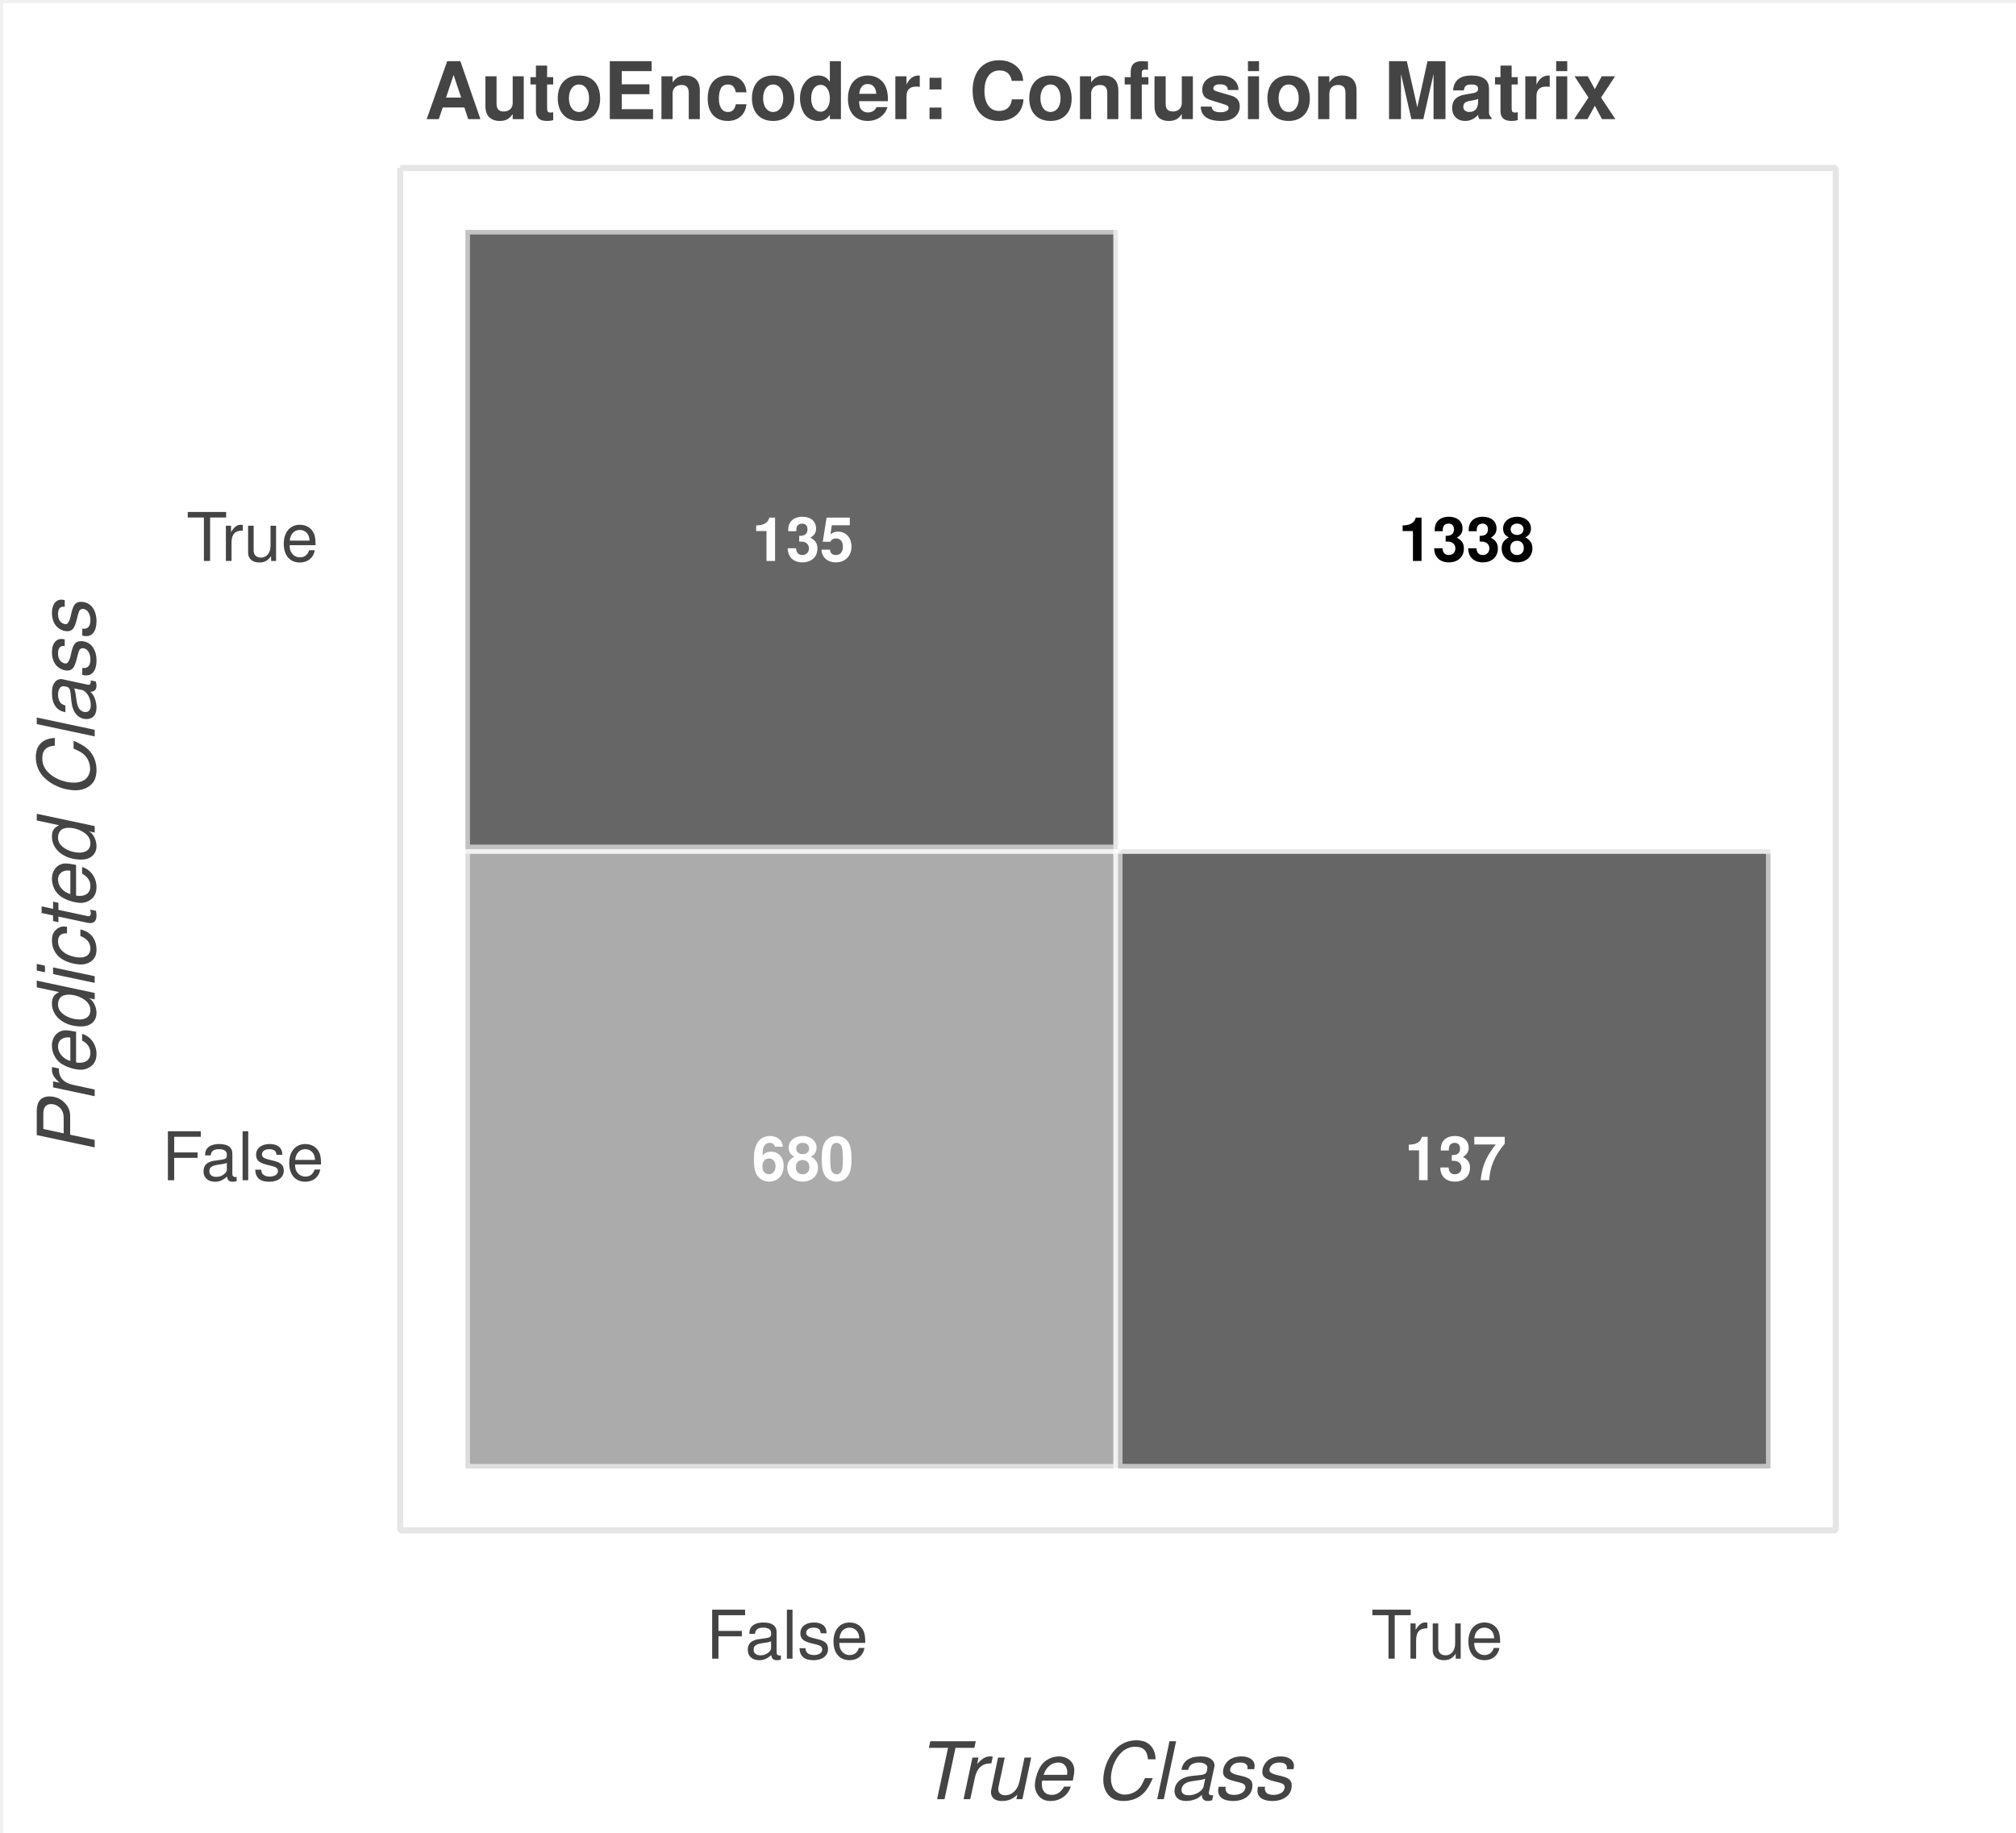
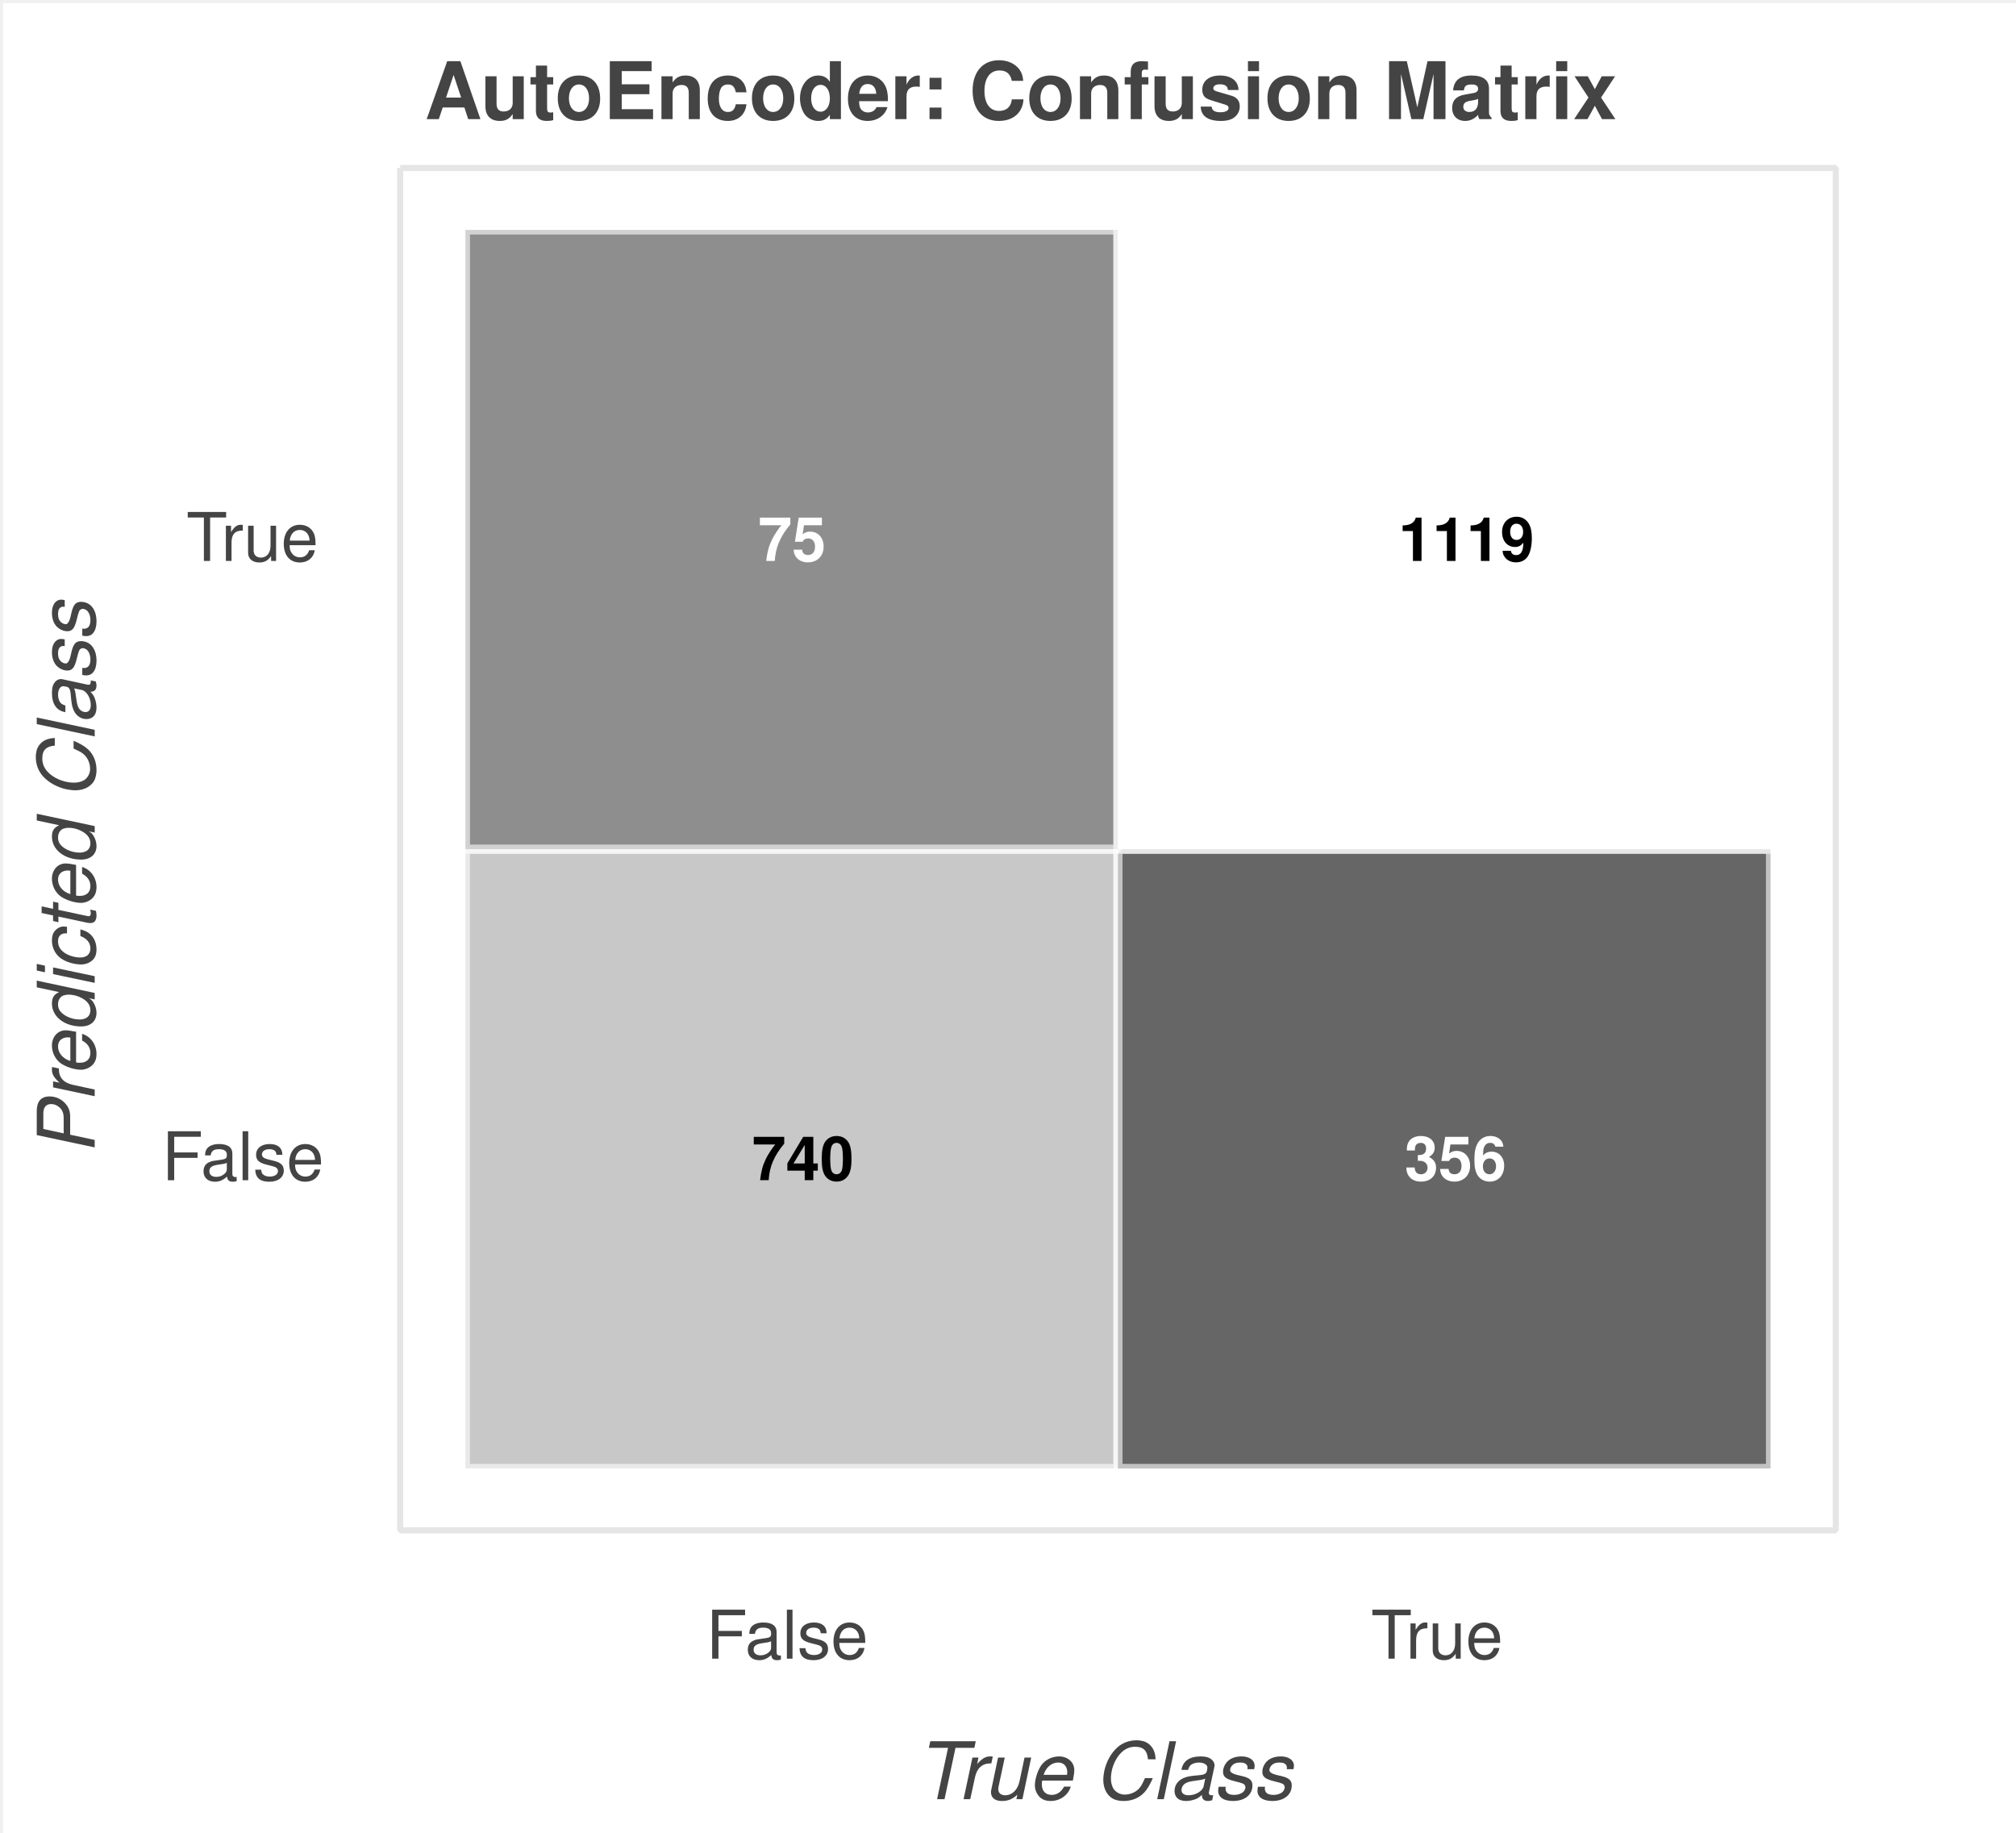
<svg xmlns="http://www.w3.org/2000/svg" version="1.1" width="330" height="300">
  <defs>
-     <clipPath id="zbmWzxgiaceS">
+     <clipPath id="nxCGVwxUTPrn">
      <path fill="none" stroke="none" d="M 65.5 27.5 L 300.5 27.5 L 300.5 250.5 L 65.5 250.5 L 65.5 27.5" />
    </clipPath>
-     <clipPath id="wyWIDdIdEeoT">
+     <clipPath id="bARABBtxbtTv">
      <path fill="none" stroke="none" d="M 65.5 27.5 L 300.5 27.5 L 300.5 250.5 L 65.5 250.5 L 65.5 27.5" />
    </clipPath>
-     <clipPath id="hBnJgeSTBwgv">
+     <clipPath id="syHXUdhsNnLe">
      <path fill="none" stroke="none" d="M 65.5 27.5 L 300.5 27.5 L 300.5 250.5 L 65.5 250.5 L 65.5 27.5" />
    </clipPath>
-     <clipPath id="gTWcpKrhlADF">
+     <clipPath id="tRBgXhOQTASe">
      <path fill="none" stroke="none" d="M 65.5 27.5 L 300.5 27.5 L 300.5 250.5 L 65.5 250.5 L 65.5 27.5" />
    </clipPath>
-     <clipPath id="UmXisDTvohLR">
+     <clipPath id="GAgHmVdevqOd">
      <path fill="none" stroke="none" d="M 65.5 27.5 L 300.5 27.5 L 300.5 250.5 L 65.5 250.5 L 65.5 27.5" />
    </clipPath>
-     <clipPath id="wUEziyTTNEzA">
+     <clipPath id="HgqEJmprfQiV">
      <path fill="none" stroke="none" d="M 65.5 27.5 L 300.5 27.5 L 300.5 250.5 L 65.5 250.5 L 65.5 27.5" />
    </clipPath>
-     <clipPath id="tqNOkWMNgXzF">
+     <clipPath id="TRMGtQELfRAa">
      <path fill="none" stroke="none" d="M 65.5 27.5 L 300.5 27.5 L 300.5 250.5 L 65.5 250.5 L 65.5 27.5" />
    </clipPath>
-     <clipPath id="wJqwiclxNldB">
+     <clipPath id="fdAtghHoaEoB">
      <path fill="none" stroke="none" d="M 65.5 27.5 L 300.5 27.5 L 300.5 250.5 L 65.5 250.5 L 65.5 27.5" />
    </clipPath>
  </defs>
  <path fill="rgb(255,255,255)" stroke="none" paint-order="stroke" d="M 0.5 0.5 L 330.5 0.5 L 330.5 300.5 L 0.5 300.5 L 0.5 0.5" fill-opacity="1" />
  <rect fill="#FFFFFF" stroke="none" x="65" y="27" width="235" height="223" transform="matrix(1, 0, 0, 1, 0.5, 0.5)" />
  <path fill="rgb(255,255,255)" stroke="none" paint-order="stroke" d="M 65.5 27.5 L 300.5 27.5 L 300.5 250.5 L 65.5 250.5 L 65.5 27.5" fill-opacity="1" />
  <path fill="none" stroke="rgb(229,229,229)" paint-order="fill" d="M 65.5 27.5 L 300.5 27.5 L 300.5 250.5 L 65.5 250.5 L 65.5 27.5" stroke-opacity="1" stroke-linejoin="bevel" stroke-miterlimit="10" stroke-dasharray="" />
-   <path fill="rgb(115,115,115)" stroke="rgb(255,255,255)" paint-order="fill" d="M 76.182 139 L 183 139 L 183 240.364 L 76.182 240.364 L 76.182 139" fill-opacity="0.6" clip-path="url(#hBnJgeSTBwgv)" stroke-opacity="0.6" stroke-linejoin="bevel" stroke-miterlimit="10" stroke-width="1.5" stroke-dasharray="" />
-   <path fill="rgb(0,0,0)" stroke="rgb(255,255,255)" paint-order="fill" d="M 183 139 L 289.818 139 L 289.818 240.364 L 183 240.364 L 183 139" fill-opacity="0.6" clip-path="url(#hBnJgeSTBwgv)" stroke-opacity="0.6" stroke-linejoin="bevel" stroke-miterlimit="10" stroke-width="1.5" stroke-dasharray="" />
-   <path fill="rgb(0,0,0)" stroke="rgb(255,255,255)" paint-order="fill" d="M 76.182 37.636 L 183 37.636 L 183 139 L 76.182 139 L 76.182 37.636" fill-opacity="0.6" clip-path="url(#hBnJgeSTBwgv)" stroke-opacity="0.6" stroke-linejoin="bevel" stroke-miterlimit="10" stroke-width="1.5" stroke-dasharray="" />
-   <path fill="rgb(255,255,255)" stroke="rgb(255,255,255)" paint-order="fill" d="M 183 37.636 L 289.818 37.636 L 289.818 139 L 183 139 L 183 37.636" fill-opacity="0.6" clip-path="url(#hBnJgeSTBwgv)" stroke-opacity="0.6" stroke-linejoin="bevel" stroke-miterlimit="10" stroke-width="1.5" stroke-dasharray="" />
+   <path fill="rgb(163,163,163)" stroke="rgb(255,255,255)" paint-order="fill" d="M 76.182 139 L 183 139 L 183 240.364 L 76.182 240.364 L 76.182 139" fill-opacity="0.6" clip-path="url(#syHXUdhsNnLe)" stroke-opacity="0.6" stroke-linejoin="bevel" stroke-miterlimit="10" stroke-width="1.5" stroke-dasharray="" />
+   <path fill="rgb(0,0,0)" stroke="rgb(255,255,255)" paint-order="fill" d="M 183 139 L 289.818 139 L 289.818 240.364 L 183 240.364 L 183 139" fill-opacity="0.6" clip-path="url(#syHXUdhsNnLe)" stroke-opacity="0.6" stroke-linejoin="bevel" stroke-miterlimit="10" stroke-width="1.5" stroke-dasharray="" />
+   <path fill="rgb(68,68,68)" stroke="rgb(255,255,255)" paint-order="fill" d="M 76.182 37.636 L 183 37.636 L 183 139 L 76.182 139 L 76.182 37.636" fill-opacity="0.6" clip-path="url(#syHXUdhsNnLe)" stroke-opacity="0.6" stroke-linejoin="bevel" stroke-miterlimit="10" stroke-width="1.5" stroke-dasharray="" />
+   <path fill="rgb(255,255,255)" stroke="rgb(255,255,255)" paint-order="fill" d="M 183 37.636 L 289.818 37.636 L 289.818 139 L 183 139 L 183 37.636" fill-opacity="0.6" clip-path="url(#syHXUdhsNnLe)" stroke-opacity="0.6" stroke-linejoin="bevel" stroke-miterlimit="10" stroke-width="1.5" stroke-dasharray="" />
  <text fill="rgb(68,68,68)" stroke="none" font-family="helvetica" font-size="11px" font-style="normal" font-weight="normal" text-decoration="normal" x="115.091" y="271" text-anchor="start" dominant-baseline="alphabetic" transform="matrix(1, 0, 0, 1, 0.5, 0.5)" fill-opacity="1">False</text>
  <text fill="rgb(68,68,68)" stroke="none" font-family="helvetica" font-size="11px" font-style="normal" font-weight="normal" text-decoration="normal" x="223.909" y="271" text-anchor="start" dominant-baseline="alphabetic" transform="matrix(1, 0, 0, 1, 0.5, 0.5)" fill-opacity="1">True</text>
  <text fill="rgb(68,68,68)" stroke="none" font-family="helvetica" font-size="13px" font-style="italic" font-weight="normal" text-decoration="normal" x="149.5" y="294" text-anchor="start" dominant-baseline="alphabetic" transform="matrix(1, 0, 0, 1, 0.5, 0.5)" fill-opacity="1">True Class</text>
  <text fill="rgb(68,68,68)" stroke="none" font-family="helvetica" font-size="11px" font-style="normal" font-weight="normal" text-decoration="normal" x="26" y="192.682" text-anchor="start" dominant-baseline="alphabetic" transform="matrix(1, 0, 0, 1, 0.5, 0.5)" fill-opacity="1">False</text>
  <text fill="rgb(68,68,68)" stroke="none" font-family="helvetica" font-size="11px" font-style="normal" font-weight="normal" text-decoration="normal" x="30" y="91.318" text-anchor="start" dominant-baseline="alphabetic" transform="matrix(1, 0, 0, 1, 0.5, 0.5)" fill-opacity="1">True</text>
  <text fill="rgb(68,68,68)" stroke="none" font-family="helvetica" font-size="13px" font-style="italic" font-weight="normal" text-decoration="normal" x="-32" y="135.5" text-anchor="start" dominant-baseline="alphabetic" transform="matrix(6.123233995736766e-17, -1, 1, 6.123233995736766e-17, -120, 157)" fill-opacity="1">Predicted Class</text>
-   <g clip-path="url(#gTWcpKrhlADF)">
-     <text fill="rgb(255,255,255)" stroke="none" font-family="helvetica" font-size="10px" font-style="normal" font-weight="bold" text-decoration="normal" x="122.591" y="192.682" text-anchor="start" dominant-baseline="alphabetic" transform="matrix(1, 0, 0, 1, 0.5, 0.5)" fill-opacity="1">680</text>
+   <g clip-path="url(#tRBgXhOQTASe)">
+     <text fill="rgb(0,0,0)" stroke="none" font-family="helvetica" font-size="10px" font-style="normal" font-weight="bold" text-decoration="normal" x="122.591" y="192.682" text-anchor="start" dominant-baseline="alphabetic" transform="matrix(1, 0, 0, 1, 0.5, 0.5)" fill-opacity="1">740</text>
  </g>
-   <g clip-path="url(#UmXisDTvohLR)">
-     <text fill="rgb(255,255,255)" stroke="none" font-family="helvetica" font-size="10px" font-style="normal" font-weight="bold" text-decoration="normal" x="122.591" y="91.318" text-anchor="start" dominant-baseline="alphabetic" transform="matrix(1, 0, 0, 1, 0.5, 0.5)" fill-opacity="1">135</text>
+   <g clip-path="url(#GAgHmVdevqOd)">
+     <text fill="rgb(255,255,255)" stroke="none" font-family="helvetica" font-size="10px" font-style="normal" font-weight="bold" text-decoration="normal" x="123.591" y="91.318" text-anchor="start" dominant-baseline="alphabetic" transform="matrix(1, 0, 0, 1, 0.5, 0.5)" fill-opacity="1">75</text>
  </g>
-   <g clip-path="url(#wUEziyTTNEzA)">
-     <text fill="rgb(255,255,255)" stroke="none" font-family="helvetica" font-size="10px" font-style="normal" font-weight="bold" text-decoration="normal" x="229.409" y="192.682" text-anchor="start" dominant-baseline="alphabetic" transform="matrix(1, 0, 0, 1, 0.5, 0.5)" fill-opacity="1">137</text>
+   <g clip-path="url(#HgqEJmprfQiV)">
+     <text fill="rgb(255,255,255)" stroke="none" font-family="helvetica" font-size="10px" font-style="normal" font-weight="bold" text-decoration="normal" x="229.409" y="192.682" text-anchor="start" dominant-baseline="alphabetic" transform="matrix(1, 0, 0, 1, 0.5, 0.5)" fill-opacity="1">356</text>
  </g>
-   <g clip-path="url(#tqNOkWMNgXzF)">
-     <text fill="rgb(0,0,0)" stroke="none" font-family="helvetica" font-size="10px" font-style="normal" font-weight="bold" text-decoration="normal" x="228.409" y="91.318" text-anchor="start" dominant-baseline="alphabetic" transform="matrix(1, 0, 0, 1, 0.5, 0.5)" fill-opacity="1">1338</text>
+   <g clip-path="url(#TRMGtQELfRAa)">
+     <text fill="rgb(0,0,0)" stroke="none" font-family="helvetica" font-size="10px" font-style="normal" font-weight="bold" text-decoration="normal" x="228.409" y="91.318" text-anchor="start" dominant-baseline="alphabetic" transform="matrix(1, 0, 0, 1, 0.5, 0.5)" fill-opacity="1">1119</text>
  </g>
  <text fill="rgb(68,68,68)" stroke="none" font-family="helvetica" font-size="13px" font-style="normal" font-weight="bold" text-decoration="normal" x="69" y="19" text-anchor="start" dominant-baseline="alphabetic" transform="matrix(1, 0, 0, 1, 0.5, 0.5)" fill-opacity="1">AutoEncoder: Confusion Matrix</text>
</svg>
